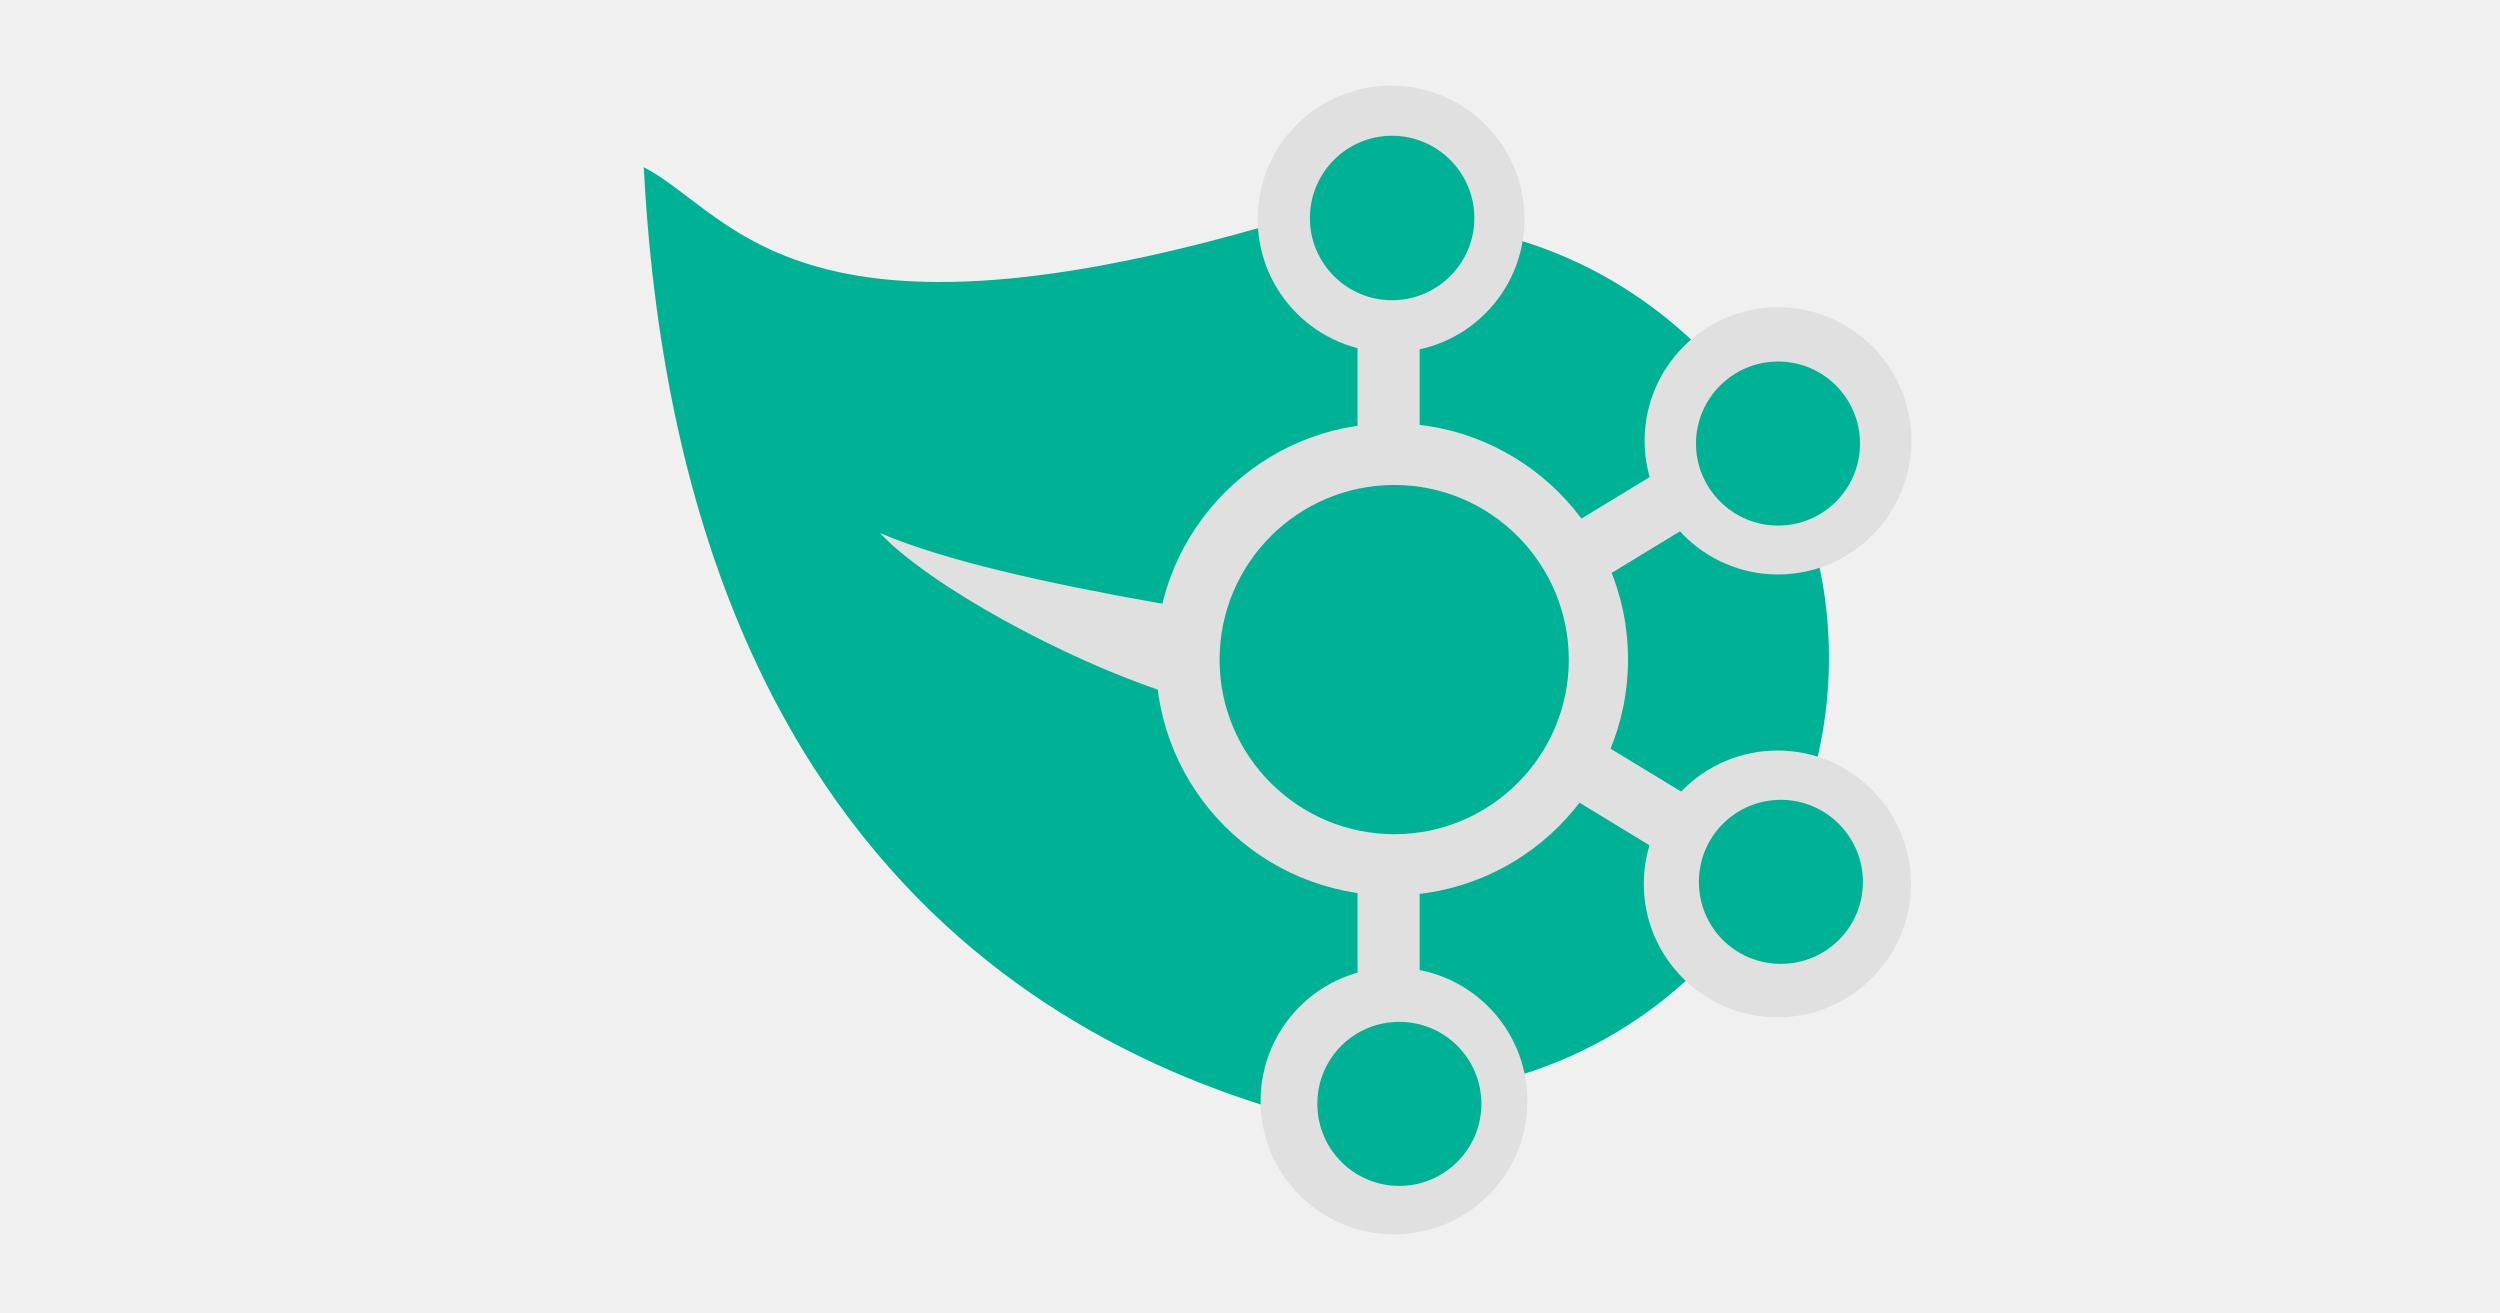
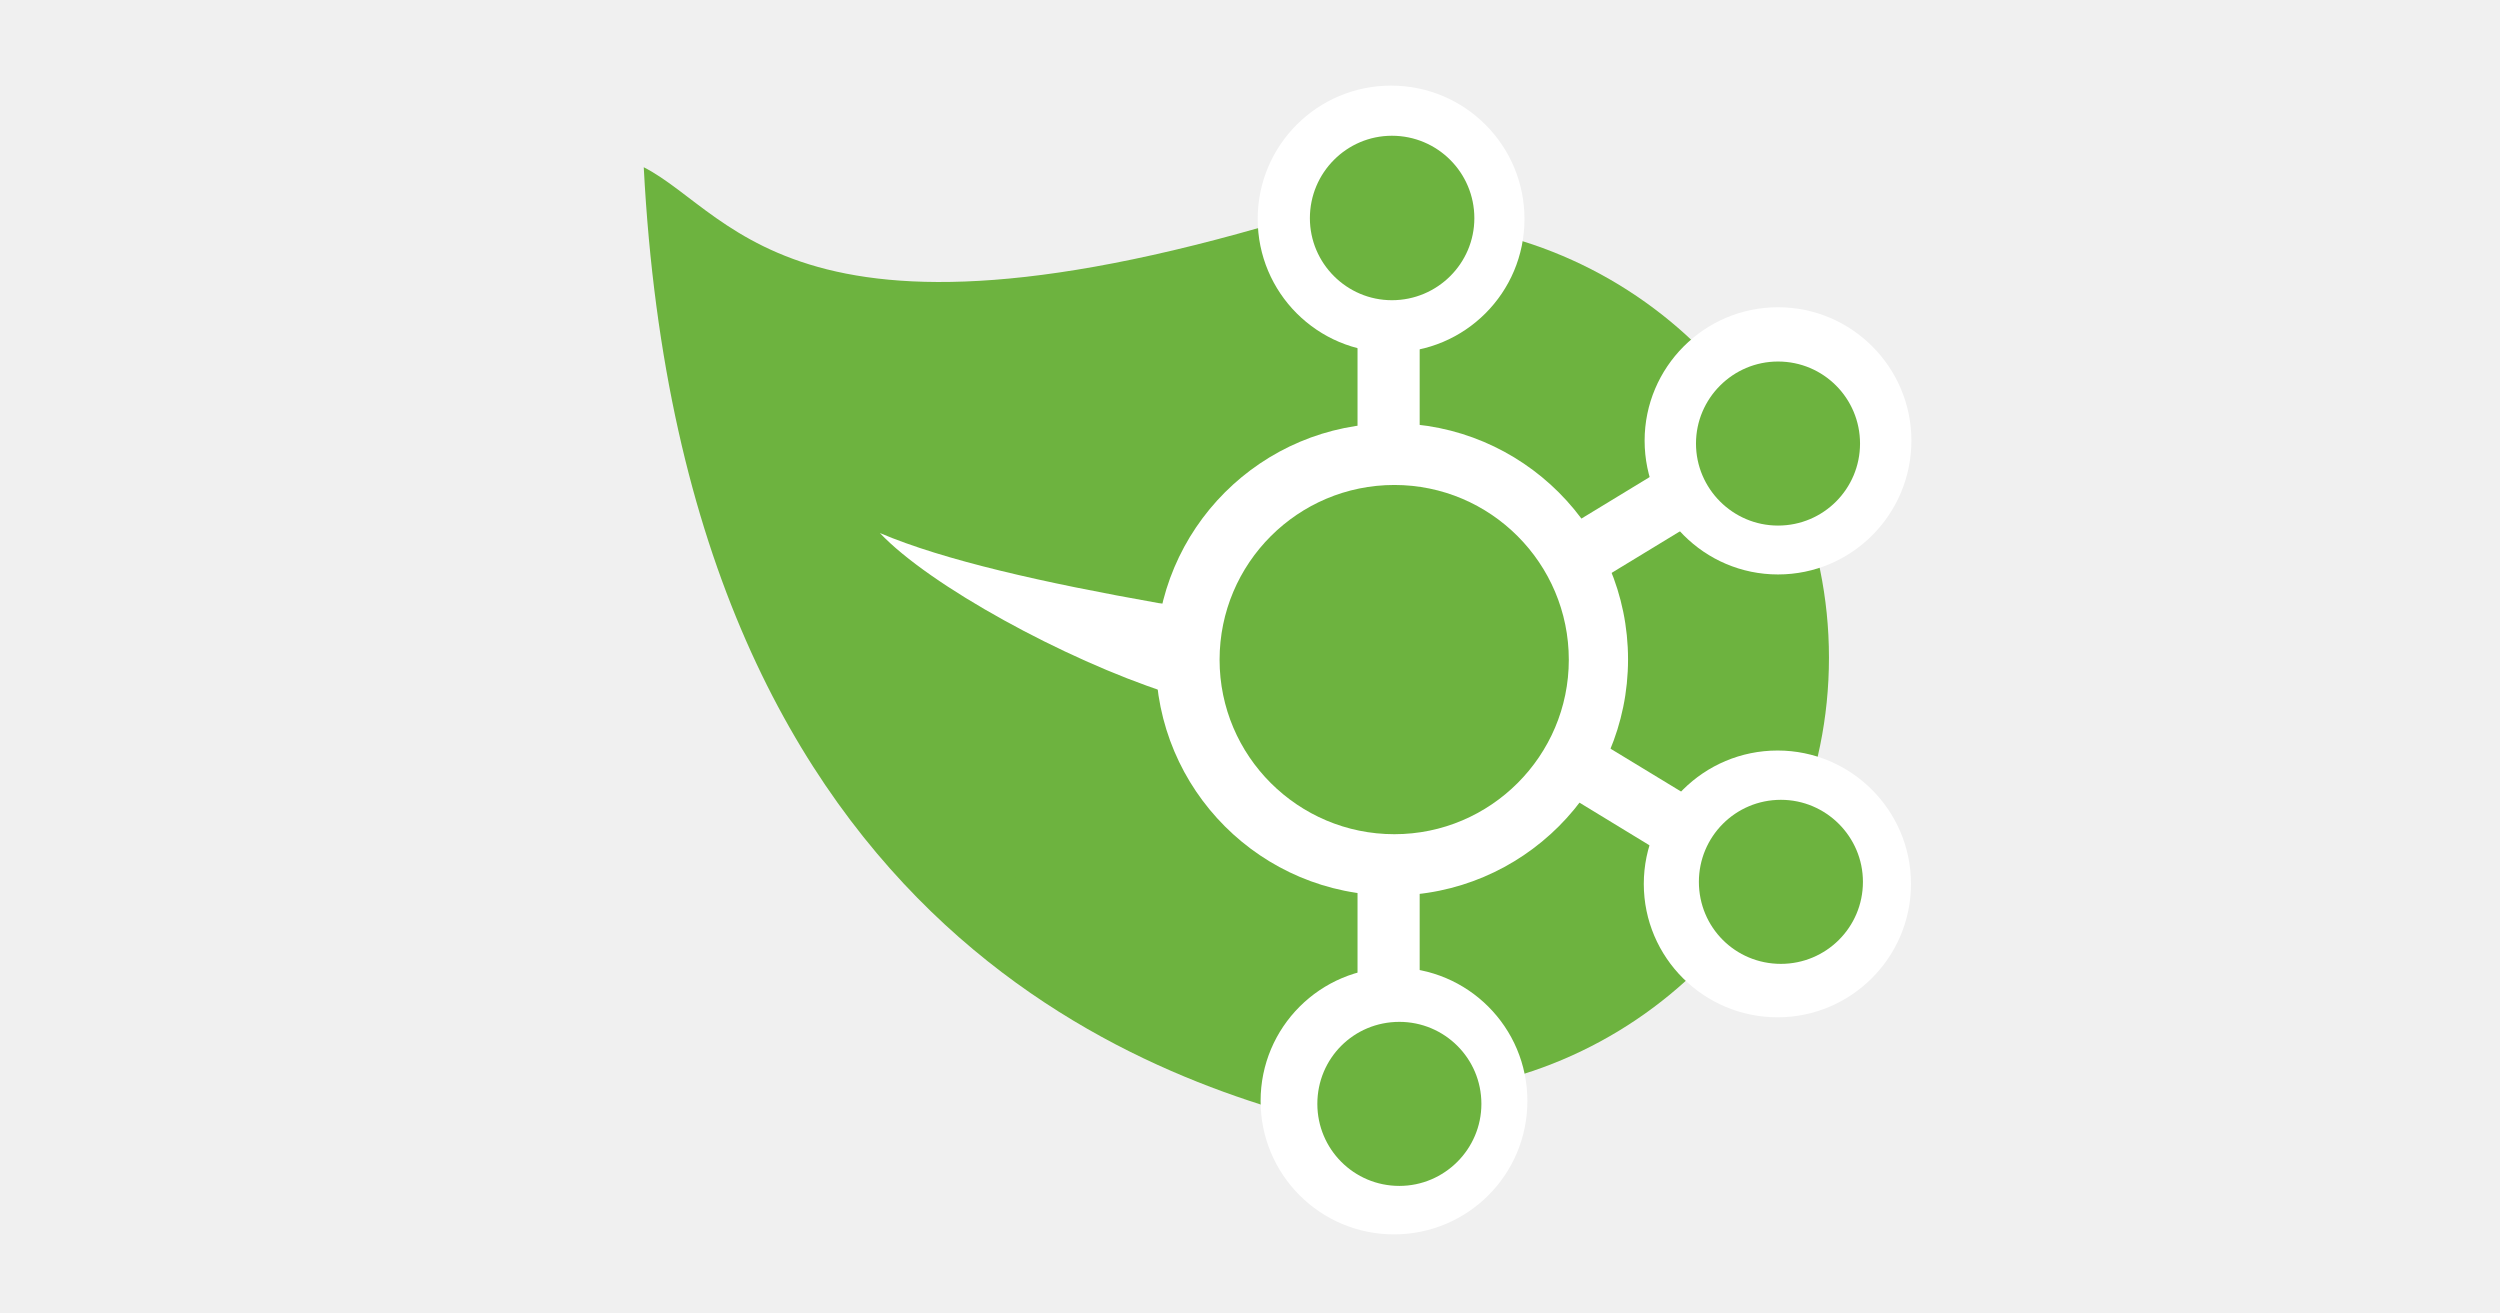
<svg xmlns="http://www.w3.org/2000/svg" width="400" height="210" viewBox="0 0 400 210" id="svg2" version="1.1">
  <defs id="defs4">
    <clipPath clipPathUnits="userSpaceOnUse" id="clipPath4556">
      <rect id="rect4558" x="-139.726" y="64.556" style="fill:#ff0000;stroke-width:1.323" height="120" width="120" transform="matrix(0.7071182,0.7070953,-0.7070953,0.7071182,0,0)" />
    </clipPath>
    <clipPath clipPathUnits="userSpaceOnUse" id="clipPath4556-6">
      <rect id="rect4558-1" x="-139.726" y="64.556" style="fill:#ff0000;stroke-width:1.323" height="120" width="120" transform="matrix(0.7071182,0.7070953,-0.7070953,0.7071182,0,0)" />
    </clipPath>
    <clipPath clipPathUnits="userSpaceOnUse" id="clipPath4556-7">
      <rect id="rect4558-9" x="-139.726" y="64.556" style="fill:#ff0000;stroke-width:1.323" height="120" width="120" transform="matrix(0.7071182,0.7070953,-0.7070953,0.7071182,0,0)" />
    </clipPath>
    <clipPath clipPathUnits="userSpaceOnUse" id="clipPath4556-6-6">
      <rect id="rect4558-1-3" x="-139.726" y="64.556" style="fill:#ff0000;stroke-width:1.323" height="120" width="120" transform="matrix(0.7071182,0.7070953,-0.7070953,0.7071182,0,0)" />
    </clipPath>
    <pattern y="0" x="0" height="6" width="6" patternUnits="userSpaceOnUse" id="EMFhbasepattern" />
  </defs>
  <g id="layer1" transform="translate(0,-842.3622)">
-     <path id="path4163" d="m 217.801,873.759 11.003,69.133 -12.196,80.268 C 187.179,1016.2 109.496,993.863 103,869.119 c 14.847,7.623 25.055,34.401 114.801,4.64 z" style="fill:#00b295;fill-opacity:1;fill-rule:nonzero;stroke:none" />
-     <path id="path4165" d="m 292.634,947.597 c 0,38.577 -31.285,69.796 -69.795,69.796 -38.576,0 -69.795,-31.219 -69.795,-69.796 0,-38.51 31.219,-69.795 69.795,-69.795 38.51,0 69.795,31.286 69.795,69.795 z" style="fill:#00b295;fill-opacity:1;fill-rule:nonzero;stroke:none" />
-     <path id="path4167" d="m 243.917,877.404 c 0,11.798 -9.545,21.343 -21.343,21.343 -11.798,0 -21.343,-9.545 -21.343,-21.343 0,-11.798 9.545,-21.343 21.343,-21.343 11.798,0 21.343,9.545 21.343,21.343 z" style="fill:#e0e0e0;fill-opacity:1;fill-rule:nonzero;stroke:none" />
-     <path id="path4169" d="m 217.205,883.039 9.942,0 0,41.095 -9.942,0 z" style="fill:#e0e0e0;fill-opacity:1;fill-rule:nonzero;stroke:none" />
-     <path id="path4171" d="m 235.896,877.272 c 0,7.225 -5.899,13.124 -13.19,13.124 -7.225,0 -13.124,-5.899 -13.124,-13.124 0,-7.291 5.899,-13.19 13.124,-13.19 7.291,0 13.19,5.899 13.19,13.19 z" style="fill:#00b295;fill-opacity:1;fill-rule:nonzero;stroke:none" />
-     <path id="path4173" d="m 305.824,912.866 c 0,11.798 -9.545,21.409 -21.343,21.409 -11.797,0 -21.342,-9.611 -21.342,-21.409 0,-11.732 9.545,-21.343 21.342,-21.343 11.798,0 21.343,9.611 21.343,21.343 z" style="fill:#e0e0e0;fill-opacity:1;fill-rule:nonzero;stroke:none" />
-     <path id="path4175" d="m 275.268,911.805 5.17,8.484 -35.196,21.409 -5.17,-8.484 z" style="fill:#e0e0e0;fill-opacity:1;fill-rule:nonzero;stroke:none" />
-     <path id="path4177" d="m 297.605,913.33 c 0,7.225 -5.833,13.124 -13.124,13.124 -7.224,0 -13.123,-5.899 -13.123,-13.124 0,-7.225 5.899,-13.124 13.123,-13.124 7.291,0 13.124,5.899 13.124,13.124 z" style="fill:#00b295;fill-opacity:1;fill-rule:nonzero;stroke:none" />
-     <path id="path4179" d="m 305.758,983.788 c 0,11.798 -9.611,21.343 -21.343,21.343 -11.797,0 -21.408,-9.545 -21.408,-21.343 0,-11.798 9.611,-21.343 21.408,-21.343 11.732,0 21.343,9.545 21.343,21.343 z" style="fill:#e0e0e0;fill-opacity:1;fill-rule:nonzero;stroke:none" />
-     <path id="path4181" d="m 273.943,983.722 5.17,-8.55 -35.13,-21.343 -5.17,8.484 z" style="fill:#e0e0e0;fill-opacity:1;fill-rule:nonzero;stroke:none" />
-     <path id="path4183" d="m 298.069,983.457 c 0,7.291 -5.899,13.124 -13.124,13.124 -7.29,0 -13.123,-5.833 -13.123,-13.124 0,-7.225 5.833,-13.124 13.123,-13.124 7.225,0 13.124,5.899 13.124,13.124 z" style="fill:#00b295;fill-opacity:1;fill-rule:nonzero;stroke:none" />
-     <path id="path4185" d="m 244.381,1018.52 c 0,11.798 -9.545,21.342 -21.343,21.342 -11.798,0 -21.343,-9.544 -21.343,-21.342 0,-11.799 9.545,-21.343 21.343,-21.343 11.798,0 21.343,9.545 21.343,21.343 z" style="fill:#e0e0e0;fill-opacity:1;fill-rule:nonzero;stroke:none" />
-     <path id="path4187" d="m 237.023,1018.984 c 0,7.225 -5.899,13.124 -13.124,13.124 -7.291,0 -13.124,-5.899 -13.124,-13.124 0,-7.291 5.833,-13.124 13.124,-13.124 7.225,0 13.124,5.833 13.124,13.124 z" style="fill:#00b295;fill-opacity:1;fill-rule:nonzero;stroke:none" />
-     <path id="path4189" d="m 217.205,962.047 9.942,0 0,41.095 -9.942,0 z" style="fill:#e0e0e0;fill-opacity:1;fill-rule:nonzero;stroke:none" />
-     <path id="path4191" d="m 140.781,927.647 c 10.274,4.375 26.248,7.954 44.542,11.202 l 38.576,5.236 c -42.089,12.527 0,0 -37.251,9.08 -16.306,-5.303 -37.914,-17.101 -45.867,-25.518 z" style="fill:#e0e0e0;fill-opacity:1;fill-rule:nonzero;stroke:none" />
-     <path id="path4193" d="m 260.487,947.863 c 0,20.879 -16.968,37.781 -37.781,37.781 -20.879,0 -37.781,-16.902 -37.781,-37.781 0,-20.879 16.902,-37.781 37.781,-37.781 20.813,0 37.781,16.902 37.781,37.781 z" style="fill:#e0e0e0;fill-opacity:1;fill-rule:nonzero;stroke:none" />
-     <path id="path4195" d="m 251.009,947.929 c 0,15.377 -12.527,27.905 -27.905,27.905 -15.444,0 -27.971,-12.527 -27.971,-27.905 0,-15.444 12.527,-27.971 27.971,-27.971 15.378,0 27.905,12.527 27.905,27.971 z" style="fill:#00b295;fill-opacity:1;fill-rule:nonzero;stroke:none" />
+     <path id="path4163" d="m 217.801,873.759 11.003,69.133 -12.196,80.268 C 187.179,1016.2 109.496,993.863 103,869.119 c 14.847,7.623 25.055,34.401 114.801,4.64 z" style="fill:#6db33f;fill-opacity:1;fill-rule:nonzero;stroke:none" />
+     <path id="path4165" d="m 292.634,947.597 c 0,38.577 -31.285,69.796 -69.795,69.796 -38.576,0 -69.795,-31.219 -69.795,-69.796 0,-38.51 31.219,-69.795 69.795,-69.795 38.51,0 69.795,31.286 69.795,69.795 z" style="fill:#6db33f;fill-opacity:1;fill-rule:nonzero;stroke:none" />
+     <path id="path4167" d="m 243.917,877.404 c 0,11.798 -9.545,21.343 -21.343,21.343 -11.798,0 -21.343,-9.545 -21.343,-21.343 0,-11.798 9.545,-21.343 21.343,-21.343 11.798,0 21.343,9.545 21.343,21.343 z" style="fill:#ffffff;fill-opacity:1;fill-rule:nonzero;stroke:none" />
+     <path id="path4169" d="m 217.205,883.039 9.942,0 0,41.095 -9.942,0 z" style="fill:#ffffff;fill-opacity:1;fill-rule:nonzero;stroke:none" />
+     <path id="path4171" d="m 235.896,877.272 c 0,7.225 -5.899,13.124 -13.19,13.124 -7.225,0 -13.124,-5.899 -13.124,-13.124 0,-7.291 5.899,-13.19 13.124,-13.19 7.291,0 13.19,5.899 13.19,13.19 z" style="fill:#6db33f;fill-opacity:1;fill-rule:nonzero;stroke:none" />
+     <path id="path4173" d="m 305.824,912.866 c 0,11.798 -9.545,21.409 -21.343,21.409 -11.797,0 -21.342,-9.611 -21.342,-21.409 0,-11.732 9.545,-21.343 21.342,-21.343 11.798,0 21.343,9.611 21.343,21.343 z" style="fill:#ffffff;fill-opacity:1;fill-rule:nonzero;stroke:none" />
+     <path id="path4175" d="m 275.268,911.805 5.17,8.484 -35.196,21.409 -5.17,-8.484 z" style="fill:#ffffff;fill-opacity:1;fill-rule:nonzero;stroke:none" />
+     <path id="path4177" d="m 297.605,913.33 c 0,7.225 -5.833,13.124 -13.124,13.124 -7.224,0 -13.123,-5.899 -13.123,-13.124 0,-7.225 5.899,-13.124 13.123,-13.124 7.291,0 13.124,5.899 13.124,13.124 z" style="fill:#6db33f;fill-opacity:1;fill-rule:nonzero;stroke:none" />
+     <path id="path4179" d="m 305.758,983.788 c 0,11.798 -9.611,21.343 -21.343,21.343 -11.797,0 -21.408,-9.545 -21.408,-21.343 0,-11.798 9.611,-21.343 21.408,-21.343 11.732,0 21.343,9.545 21.343,21.343 z" style="fill:#ffffff;fill-opacity:1;fill-rule:nonzero;stroke:none" />
+     <path id="path4181" d="m 273.943,983.722 5.17,-8.55 -35.13,-21.343 -5.17,8.484 z" style="fill:#ffffff;fill-opacity:1;fill-rule:nonzero;stroke:none" />
+     <path id="path4183" d="m 298.069,983.457 c 0,7.291 -5.899,13.124 -13.124,13.124 -7.29,0 -13.123,-5.833 -13.123,-13.124 0,-7.225 5.833,-13.124 13.123,-13.124 7.225,0 13.124,5.899 13.124,13.124 z" style="fill:#6db33f;fill-opacity:1;fill-rule:nonzero;stroke:none" />
+     <path id="path4185" d="m 244.381,1018.52 c 0,11.798 -9.545,21.342 -21.343,21.342 -11.798,0 -21.343,-9.544 -21.343,-21.342 0,-11.799 9.545,-21.343 21.343,-21.343 11.798,0 21.343,9.545 21.343,21.343 z" style="fill:#ffffff;fill-opacity:1;fill-rule:nonzero;stroke:none" />
+     <path id="path4187" d="m 237.023,1018.984 c 0,7.225 -5.899,13.124 -13.124,13.124 -7.291,0 -13.124,-5.899 -13.124,-13.124 0,-7.291 5.833,-13.124 13.124,-13.124 7.225,0 13.124,5.833 13.124,13.124 z" style="fill:#6db33f;fill-opacity:1;fill-rule:nonzero;stroke:none" />
+     <path id="path4189" d="m 217.205,962.047 9.942,0 0,41.095 -9.942,0 z" style="fill:#ffffff;fill-opacity:1;fill-rule:nonzero;stroke:none" />
+     <path id="path4191" d="m 140.781,927.647 c 10.274,4.375 26.248,7.954 44.542,11.202 l 38.576,5.236 c -42.089,12.527 0,0 -37.251,9.08 -16.306,-5.303 -37.914,-17.101 -45.867,-25.518 z" style="fill:#ffffff;fill-opacity:1;fill-rule:nonzero;stroke:none" />
+     <path id="path4193" d="m 260.487,947.863 c 0,20.879 -16.968,37.781 -37.781,37.781 -20.879,0 -37.781,-16.902 -37.781,-37.781 0,-20.879 16.902,-37.781 37.781,-37.781 20.813,0 37.781,16.902 37.781,37.781 z" style="fill:#ffffff;fill-opacity:1;fill-rule:nonzero;stroke:none" />
+     <path id="path4195" d="m 251.009,947.929 c 0,15.377 -12.527,27.905 -27.905,27.905 -15.444,0 -27.971,-12.527 -27.971,-27.905 0,-15.444 12.527,-27.971 27.971,-27.971 15.378,0 27.905,12.527 27.905,27.971 z" style="fill:#6db33f;fill-opacity:1;fill-rule:nonzero;stroke:none" />
  </g>
</svg>
